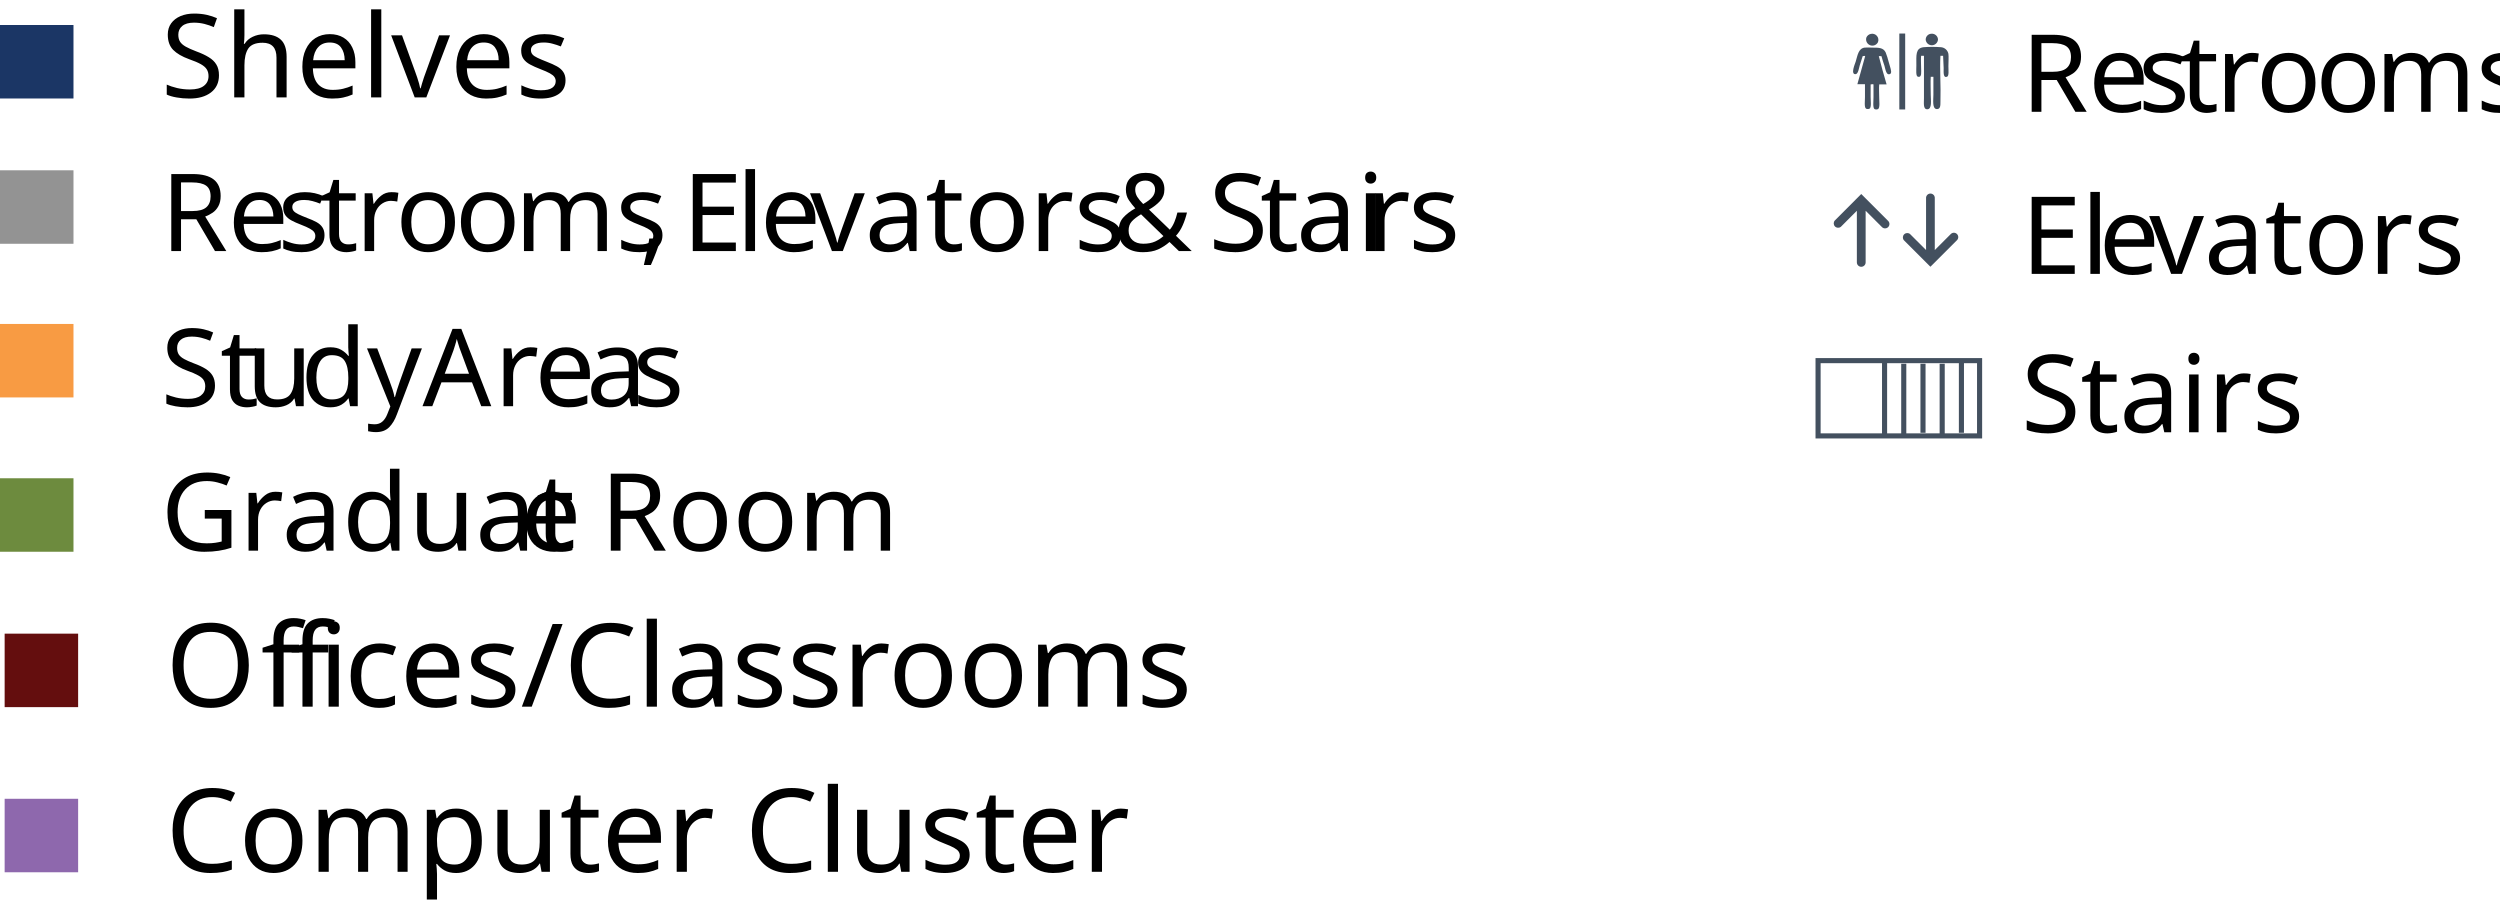
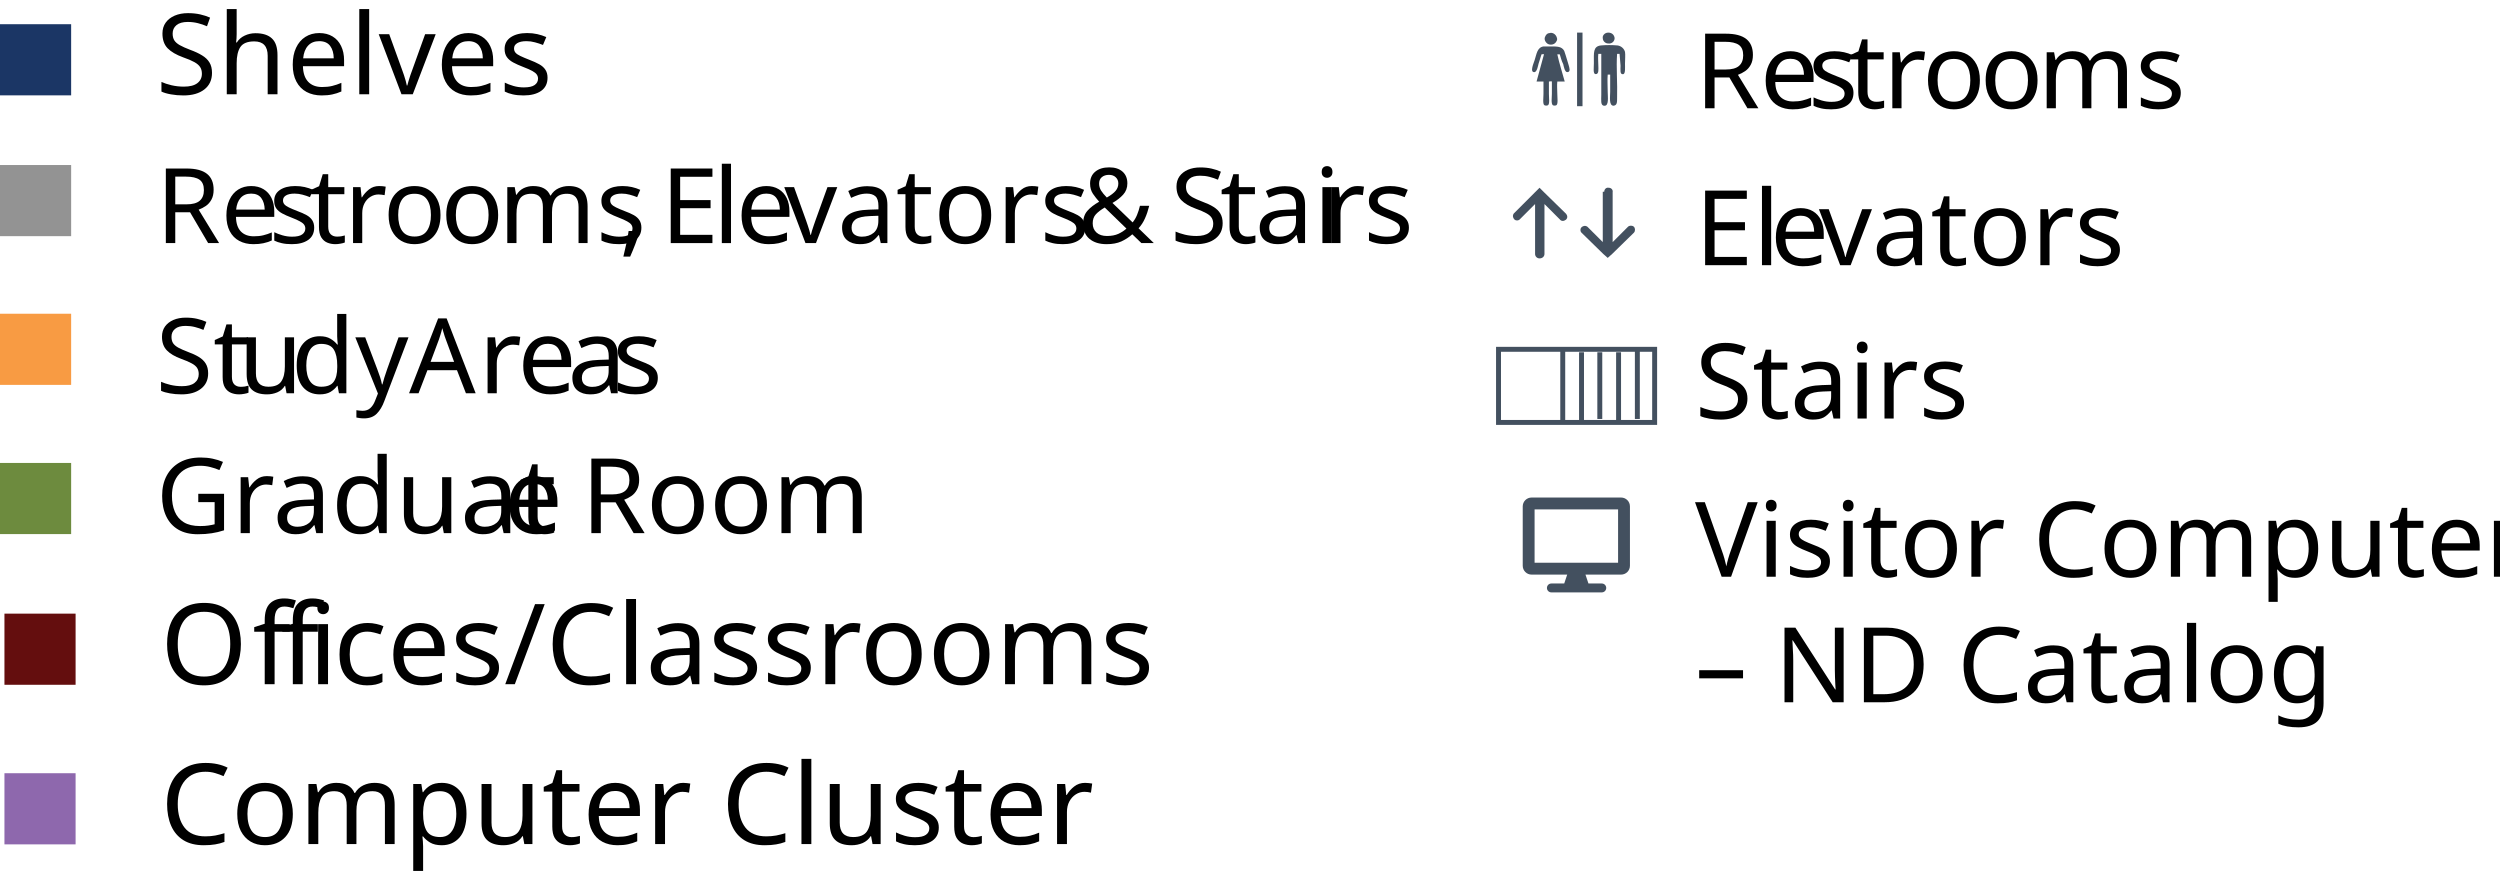
- <svg xmlns="http://www.w3.org/2000/svg" id="Layer_1" data-name="Layer 1" viewBox="0 0 489.9 177.24">
-   <defs>
-     <style>.cls-1{font-size:21.14px;}.cls-1,.cls-10{font-family:GillSansMT, Gill Sans MT;}.cls-2{letter-spacing:0em;}.cls-3{letter-spacing:-0.02em;}.cls-4{letter-spacing:0em;}.cls-5{letter-spacing:-0.1em;}.cls-6{letter-spacing:0em;}.cls-7{letter-spacing:-0.02em;}.cls-8{letter-spacing:0em;}.cls-9{letter-spacing:0em;}.cls-10{font-size:22.69px;}.cls-11{letter-spacing:0em;}.cls-12{letter-spacing:-0.1em;}.cls-13{letter-spacing:-0.02em;}.cls-14{fill:#1b3665;}.cls-15{fill:#939393;}.cls-16{fill:#f89b43;}.cls-17{fill:#6d8b3e;}.cls-18{letter-spacing:0em;}.cls-19{letter-spacing:-0.01em;}.cls-20{fill:#43505f;}.cls-21{fill:none;stroke:#43505f;stroke-miterlimit:10;}.cls-22{letter-spacing:0em;}.cls-23{fill:#640e0e;}.cls-24{fill:#8e68ad;}</style>
-   </defs>
-   <text class="cls-1" transform="translate(31.52 49.2)">Re<tspan class="cls-2" x="22.9" y="0">s</tspan>
-     <tspan x="31.1" y="0">t</tspan>
-     <tspan class="cls-3" x="38.14" y="0">r</tspan>
-     <tspan x="45.98" y="0">o</tspan>
-     <tspan class="cls-4" x="57.65" y="0">o</tspan>
-     <tspan x="69.36" y="0">ms</tspan>
-     <tspan class="cls-5" x="93.79" y="0">,</tspan>
-     <tspan x="96.32" y="0"> </tspan>
-     <tspan class="cls-6" x="102.19" y="0">E</tspan>
-     <tspan x="112.78" y="0">l</tspan>
-     <tspan class="cls-7" x="117.42" y="0">e</tspan>
-     <tspan x="127.21" y="0">vators </tspan>
-     <tspan class="cls-4" x="186.58" y="0">&amp;</tspan>
-     <tspan x="199.84" y="0" xml:space="preserve"> S</tspan>
-     <tspan class="cls-8" x="215.4" y="0">t</tspan>
-     <tspan x="222.48" y="0">ai</tspan>
-     <tspan class="cls-9" x="236.14" y="0">r</tspan>
-     <tspan x="244.47" y="0">s</tspan>
+ <svg xmlns="http://www.w3.org/2000/svg" version="1.1" id="Layer_1" x="0px" y="0px" width="506px" height="177.2px" viewBox="0 0 506 177.2" style="enable-background:new 0 0 506 177.2;" xml:space="preserve">
+   <style type="text/css">
+ 	.st0{font-family:'GillSansMT';}
+ 	.st1{font-size:21.14px;}
+ 	.st2{letter-spacing:-2;}
+ 	.st3{font-size:22.69px;}
+ 	.st4{fill:#1B3665;}
+ 	.st5{fill:#939393;}
+ 	.st6{fill:#F89B43;}
+ 	.st7{fill:#6D8B3E;}
+ 	.st8{fill:none;}
+ 	.st9{enable-background:new    ;}
+ 	.st10{fill:#43505F;}
+ 	.st11{fill:none;stroke:#43505F;stroke-miterlimit:10;}
+ 	.st12{fill:#640E0E;}
+ 	.st13{fill:#8E68AD;}
+ </style>
+   <text transform="matrix(1 0 0 1 31.52 49.2019)" class="st0 st1">Re</text>
+   <text transform="matrix(1 0 0 1 54.42 49.2019)" class="st0 st1">s</text>
+   <text transform="matrix(1 0 0 1 62.62 49.2019)" class="st0 st1">t</text>
+   <text transform="matrix(1 0 0 1 69.66 49.2019)" class="st0 st1">r</text>
+   <text transform="matrix(1 0 0 1 77.5 49.2019)" class="st0 st1">o</text>
+   <text transform="matrix(1 0 0 1 89.17 49.2019)" class="st0 st1">o</text>
+   <text transform="matrix(1 0 0 1 100.88 49.2019)" class="st0 st1">ms</text>
+   <text transform="matrix(1 0 0 1 125.31 49.2019)" class="st0 st1 st2">,</text>
+   <text transform="matrix(1 0 0 1 127.84 49.2019)" class="st0 st1"> </text>
+   <text transform="matrix(1 0 0 1 133.71 49.2019)" class="st0 st1">E</text>
+   <text transform="matrix(1 0 0 1 144.3 49.2019)" class="st0 st1">l</text>
+   <text transform="matrix(1 0 0 1 148.94 49.2019)" class="st0 st1">e</text>
+   <text transform="matrix(1 0 0 1 158.73 49.2019)" class="st0 st1">vators </text>
+   <text transform="matrix(1 0 0 1 218.1 49.2019)" class="st0 st1">&amp;</text>
+   <text transform="matrix(1 0 0 1 231.36 49.2019)" class="st0 st1"> S</text>
+   <text transform="matrix(1 0 0 1 246.92 49.2019)" class="st0 st1">t</text>
+   <text transform="matrix(1 0 0 1 254 49.2019)" class="st0 st1">ai</text>
+   <text transform="matrix(1 0 0 1 267.66 49.2019)" class="st0 st1">r</text>
+   <text transform="matrix(1 0 0 1 275.99 49.2019)" class="st0 st1">s</text>
+   <text transform="matrix(1 0 0 1 31.52 107.912)" class="st0 st1">Graduat</text>
+   <text transform="matrix(1 0 0 1 101.98 107.912)" class="st0 st1">e</text>
+   <text transform="matrix(1 0 0 1 112.15 107.912)" class="st0 st1"> Room</text>
+   <text transform="matrix(1 0 0 1 31.52 19.0819)" class="st0 st3">Shelves</text>
+   <text transform="matrix(1 0 0 1 31.52 79.6019)" class="st0 st1">St</text>
+   <text transform="matrix(1 0 0 1 48.25 79.6019)" class="st0 st1">u</text>
+   <text transform="matrix(1 0 0 1 58.9 79.6019)" class="st0 st1">dy</text>
+   <text transform="matrix(1 0 0 1 78.94 79.6019)" class="st0 st1 st2"> </text>
+   <text transform="matrix(1 0 0 1 82.79 79.6019)" class="st0 st1">A</text>
+   <text transform="matrix(1 0 0 1 96.89 79.6019)" class="st0 st1">r</text>
+   <text transform="matrix(1 0 0 1 104.75 79.6019)" class="st0 st1">e</text>
+   <text transform="matrix(1 0 0 1 114.88 79.6019)" class="st0 st1">a</text>
+   <text transform="matrix(1 0 0 1 123.97 79.6019)" class="st0 st1">s</text>
+   <rect y="4.9" class="st4" width="14.4" height="14.4" />
+   <rect y="33.4" class="st5" width="14.4" height="14.4" />
+   <rect y="63.5" class="st6" width="14.4" height="14.4" />
+   <rect y="93.7" class="st7" width="14.4" height="14.4" />
+   <text transform="matrix(1 0 0 1 343.072 21.912)" class="st0 st1">Re</text>
+   <text transform="matrix(1 0 0 1 365.972 21.912)" class="st0 st1">s</text>
+   <text transform="matrix(1 0 0 1 374.172 21.912)" class="st0 st1">t</text>
+   <text transform="matrix(1 0 0 1 381.212 21.912)" class="st0 st1">r</text>
+   <text transform="matrix(1 0 0 1 389.072 21.912)" class="st0 st1">o</text>
+   <text transform="matrix(1 0 0 1 400.742 21.912)" class="st0 st1">o</text>
+   <text transform="matrix(1 0 0 1 412.452 21.912)" class="st0 st1">ms</text>
+   <text transform="matrix(1 0 0 1 343.072 53.672)" class="st0 st1">El</text>
+   <text transform="matrix(1 0 0 1 358.282 53.672)" class="st0 st1">e</text>
+   <text transform="matrix(1 0 0 1 368.152 53.672)" class="st0 st1">vators</text>
+   <text transform="matrix(1 0 0 1 343.072 84.7119)" class="st0 st1">Stairs</text>
+   <rect x="343.1" y="99" class="st8" width="162.9" height="49" />
+   <text transform="matrix(1 0 0 1 343.072 116.7363)" class="st9">
+     <tspan x="0" y="0" class="st0 st1">Visitor Computer </tspan>
+     <tspan x="0" y="25.4" class="st0 st1">– ND Catalog</tspan>
  </text>
-   <text class="cls-1" transform="translate(31.52 107.91)">Graduat<tspan class="cls-4" x="70.46" y="0">e</tspan>
-     <tspan x="80.63" y="0" xml:space="preserve"> Room</tspan>
-   </text>
-   <text class="cls-10" transform="translate(31.52 19.08)">Shelves</text>
-   <text class="cls-1" transform="translate(31.52 79.6)">St<tspan class="cls-11" x="16.73" y="0">u</tspan>
-     <tspan x="27.38" y="0">dy</tspan>
-     <tspan class="cls-12" x="47.42" y="0"> </tspan>
-     <tspan x="51.27" y="0">A</tspan>
-     <tspan class="cls-13" x="65.37" y="0">r</tspan>
-     <tspan x="73.23" y="0">e</tspan>
-     <tspan class="cls-2" x="83.36" y="0">a</tspan>
-     <tspan x="92.45" y="0">s</tspan>
-   </text>
-   <rect class="cls-14" y="4.9" width="14.4" height="14.4" />
-   <rect class="cls-15" y="33.37" width="14.4" height="14.4" />
-   <rect class="cls-16" y="63.48" width="14.4" height="14.4" />
-   <rect class="cls-17" y="93.72" width="14.4" height="14.4" />
-   <text class="cls-1" transform="translate(396.08 21.91)">Re<tspan class="cls-2" x="22.9" y="0">s</tspan>
-     <tspan x="31.1" y="0">t</tspan>
-     <tspan class="cls-13" x="38.14" y="0">r</tspan>
-     <tspan x="46" y="0">o</tspan>
-     <tspan class="cls-18" x="57.67" y="0">o</tspan>
-     <tspan x="69.38" y="0">ms</tspan>
-   </text>
-   <text class="cls-1" transform="translate(396.08 53.67)">El<tspan class="cls-19" x="15.21" y="0">e</tspan>
-     <tspan x="25.08" y="0">vators</tspan>
-   </text>
-   <text class="cls-1" transform="translate(396.08 84.71)">Stairs</text>
-   <path class="cls-20" d="M372.22,6.57h1.12V21.45h-1.15V6.69C372.18,6.63,372.18,6.58,372.22,6.57Z" />
-   <path class="cls-20" d="M378.51,6.61a1.18,1.18,0,0,1,1.26,1.12,1.21,1.21,0,0,1-2.41.07A1.15,1.15,0,0,1,378.51,6.61Z" />
-   <path class="cls-20" d="M366.57,6.65A1.21,1.21,0,0,1,368,8.28a1.23,1.23,0,0,1-2.27-.92A1.2,1.2,0,0,1,366.57,6.65Z" />
-   <path class="cls-20" d="M380.77,10.93h-.52c-.16,2.71.1,6,0,9,0,.76,0,1.43-.67,1.45-1,0-.71-1.8-.71-2.83V15.05h-.52c-.07,1.08,0,2.29,0,3.53,0,1,.31,2.85-.7,2.83-.82,0-.63-1.22-.63-2.16V10.93h-.56c-.07.7,0,1.57,0,2.34s.2,1.93-.59,1.78c-.49-.09-.34-1.28-.34-2.19,0-2.06-.2-3.41,1.41-3.61a21.69,21.69,0,0,1,3.42,0,1.62,1.62,0,0,1,1.45,1.3c.08.56,0,1.57,0,2.42s.15,1.94-.29,2.08c-.76.25-.64-.9-.64-1.71Z" />
-   <path class="cls-20" d="M368.69,11h-.52c.43,1.78,1,3.71,1.53,5.54h-1.45c-.07.76,0,1.6,0,2.53,0,.72.18,2.06-.22,2.3a.81.81,0,0,1-.71,0c-.36-.3-.19-1.56-.19-2.31V16.54c-.11-.09-.38,0-.56,0V19c0,.72.19,2.06-.22,2.3a.86.86,0,0,1-.67,0c-.4-.24-.22-1.57-.22-2.3V16.5h-1.49c.51-1.83,1-3.66,1.53-5.5-.09-.09-.34,0-.49,0-.22.66-.41,1.24-.59,1.86-.11.36-.28,1.63-.78,1.67-1.07.1-.14-2,0-2.45.37-1.2.51-2.58,1.75-2.75a11.68,11.68,0,0,1,1.45,0c1.32,0,2.21,0,2.67.93a14.92,14.92,0,0,1,.6,1.89c.08.27.19.62.29,1s.49,1.44-.29,1.41c-.52,0-.71-1.24-.82-1.63C369,12.15,368.87,11.6,368.69,11Z" />
-   <path class="cls-20" d="M365.59,51.42V41.3l3.14,3.14a.86.86,0,1,0,1.21-1.21l-4.35-4.35-.86-.86-.86.86-4.34,4.35a.86.86,0,0,0,1.21,1.21l3.13-3.14V51.42a.86.86,0,0,0,1.72,0Z" />
-   <path class="cls-20" d="M377.43,38.88V49l-3.14-3.14a.86.86,0,0,0-1.21,1.21l4.35,4.35.85.85.86-.85,4.35-4.35a.86.86,0,0,0,0-1.21.85.85,0,0,0-1.21,0L379.14,49V38.88a.86.86,0,1,0-1.71,0Z" />
-   <rect class="cls-21" x="356.27" y="70.67" width="31.65" height="14.75" />
-   <line class="cls-21" x1="369.3" y1="70.67" x2="369.3" y2="85.42" />
-   <line class="cls-21" x1="373.06" y1="71.28" x2="373.06" y2="85.42" />
-   <line class="cls-21" x1="376.83" y1="71.28" x2="376.83" y2="84.81" />
-   <line class="cls-21" x1="380.59" y1="71.28" x2="380.59" y2="85.42" />
-   <line class="cls-21" x1="384.36" y1="70.67" x2="384.36" y2="84.81" />
-   <text class="cls-10" transform="translate(32.43 138.48)">O<tspan class="cls-22" x="18.68" y="0">f</tspan>
-     <tspan x="24.37" y="0">f</tspan>
-     <tspan class="cls-22" x="30.04" y="0">i</tspan>
-     <tspan x="35.04" y="0">ces/Classrooms</tspan>
-   </text>
-   <rect class="cls-23" x="0.91" y="124.17" width="14.4" height="14.4" />
-   <text class="cls-10" transform="translate(32.43 170.84)">Computer Cluster</text>
-   <rect class="cls-24" x="0.91" y="156.53" width="14.4" height="14.4" />
+   <path class="st10" d="M319.2,6.6h1.1v14.9h-1.1V6.7C319.2,6.6,319.2,6.6,319.2,6.6z" />
+   <path class="st10" d="M325.5,6.6c0.7,0,1.2,0.4,1.3,1.1c0,0,0,0,0,0c0,0.7-0.6,1.2-1.3,1.1c-0.6,0-1.1-0.5-1.1-1.1  C324.3,7.2,324.8,6.6,325.5,6.6C325.5,6.6,325.5,6.6,325.5,6.6z" />
+   <path class="st10" d="M313.6,6.7c0.6-0.2,1.3,0.2,1.5,0.9c0.1,0.3,0.1,0.5-0.1,0.8c-0.3,0.6-1.1,0.8-1.7,0.5  c-0.5-0.3-0.8-0.9-0.6-1.4C312.9,7,313.2,6.7,313.6,6.7z" />
+   <path class="st10" d="M327.8,10.9h-0.5c-0.2,2.7,0.1,6,0,9c0,0.8,0,1.4-0.7,1.5c-1,0-0.7-1.8-0.7-2.8v-3.5h-0.5  c-0.1,1.1,0,2.3,0,3.5c0,1,0.3,2.9-0.7,2.8c-0.8,0-0.6-1.2-0.6-2.2v-8.3h-0.6c-0.1,0.7,0,1.6,0,2.3s0.2,1.9-0.6,1.8  c-0.5-0.1-0.3-1.3-0.3-2.2c0-2.1-0.2-3.4,1.4-3.6c1.1-0.1,2.3-0.1,3.4,0c0.7,0.1,1.3,0.6,1.5,1.3c0.1,0.6,0,1.6,0,2.4  s0.1,1.9-0.3,2.1c-0.8,0.2-0.6-0.9-0.6-1.7L327.8,10.9z" />
+   <path class="st10" d="M315.7,11h-0.5c0.4,1.8,1,3.7,1.5,5.5h-1.5c-0.1,0.8,0,1.6,0,2.5c0,0.7,0.2,2.1-0.2,2.3  c-0.2,0.1-0.5,0.1-0.7,0c-0.4-0.3-0.2-1.6-0.2-2.3v-2.5c-0.1-0.1-0.4,0-0.6,0V19c0,0.7,0.2,2.1-0.2,2.3c-0.2,0.1-0.5,0.1-0.7,0  c-0.4-0.2-0.2-1.6-0.2-2.3v-2.5H311c0.5-1.8,1-3.7,1.5-5.5c-0.1-0.1-0.3,0-0.5,0c-0.2,0.7-0.4,1.2-0.6,1.9c-0.1,0.4-0.3,1.6-0.8,1.7  c-1.1,0.1-0.1-2,0-2.4c0.4-1.2,0.5-2.6,1.8-2.8c0.5,0,1,0,1.5,0c1.3,0,2.2,0,2.7,0.9c0.2,0.6,0.4,1.2,0.6,1.9c0.1,0.3,0.2,0.6,0.3,1  s0.5,1.4-0.3,1.4c-0.5,0-0.7-1.2-0.8-1.6C316,12.2,315.9,11.6,315.7,11z" />
+   <path class="st10" d="M312.6,51.4V41.3l3.1,3.1c0.3,0.4,0.8,0.4,1.2,0.1s0.4-0.8,0.1-1.2c0,0-0.1-0.1-0.1-0.1l-4.4-4.3l-0.9-0.9  l-0.9,0.9l-4.3,4.3c-0.3,0.4-0.2,0.9,0.1,1.2c0.3,0.3,0.8,0.3,1.1,0l3.1-3.1v10.1c0,0.5,0.4,0.9,0.9,0.9  C312.2,52.3,312.6,51.9,312.6,51.4L312.6,51.4z" />
+   <path class="st10" d="M324.4,38.9V49l-3.1-3.1c-0.4-0.3-0.9-0.2-1.2,0.1c-0.3,0.3-0.3,0.8,0,1.1l4.4,4.3l0.9,0.8l0.9-0.8l4.4-4.3  c0.3-0.3,0.3-0.9,0-1.2c-0.3-0.3-0.9-0.3-1.2,0c0,0,0,0,0,0l-3.1,3.1V38.9c0.1-0.5-0.3-0.9-0.8-0.9c-0.5-0.1-0.9,0.3-0.9,0.8  C324.4,38.8,324.4,38.8,324.4,38.9L324.4,38.9z" />
+   <rect x="303.3" y="70.7" class="st11" width="31.6" height="14.8" />
+   <line class="st11" x1="316.3" y1="70.7" x2="316.3" y2="85.4" />
+   <line class="st11" x1="320.1" y1="71.3" x2="320.1" y2="85.4" />
+   <line class="st11" x1="323.8" y1="71.3" x2="323.8" y2="84.8" />
+   <line class="st11" x1="327.6" y1="71.3" x2="327.6" y2="85.4" />
+   <line class="st11" x1="331.4" y1="70.7" x2="331.4" y2="84.8" />
+   <text transform="matrix(1 0 0 1 32.43 138.4819)" class="st0 st3">O</text>
+   <text transform="matrix(1 0 0 1 51.11 138.4819)" class="st0 st3">f</text>
+   <text transform="matrix(1 0 0 1 56.8 138.4819)" class="st0 st3">f</text>
+   <text transform="matrix(1 0 0 1 62.47 138.4819)" class="st0 st3">i</text>
+   <text transform="matrix(1 0 0 1 67.47 138.4819)" class="st0 st3">ces/Classrooms</text>
+   <rect x="0.9" y="124.2" class="st12" width="14.4" height="14.4" />
+   <text transform="matrix(1 0 0 1 32.43 170.8419)" class="st0 st3">Computer Cluster</text>
+   <rect x="0.9" y="156.5" class="st13" width="14.4" height="14.4" />
+   <path class="st10" d="M328.1,100.7H310c-1,0-1.8,0.8-1.8,1.8v12c0,1,0.8,1.8,1.8,1.8h7.2l-0.6,1.8H314c-0.5,0-0.9,0.4-0.9,0.9  c0,0.5,0.4,0.9,0.9,0.9h10.2c0.5,0,0.9-0.4,0.9-0.9c0-0.5-0.4-0.9-0.9-0.9h-2.7l-0.6-1.8h7.2c1,0,1.8-0.8,1.8-1.8v-12  C329.9,101.5,329.1,100.7,328.1,100.7z M327.5,113.9h-16.9v-10.8h16.9V113.9z" />
</svg>
